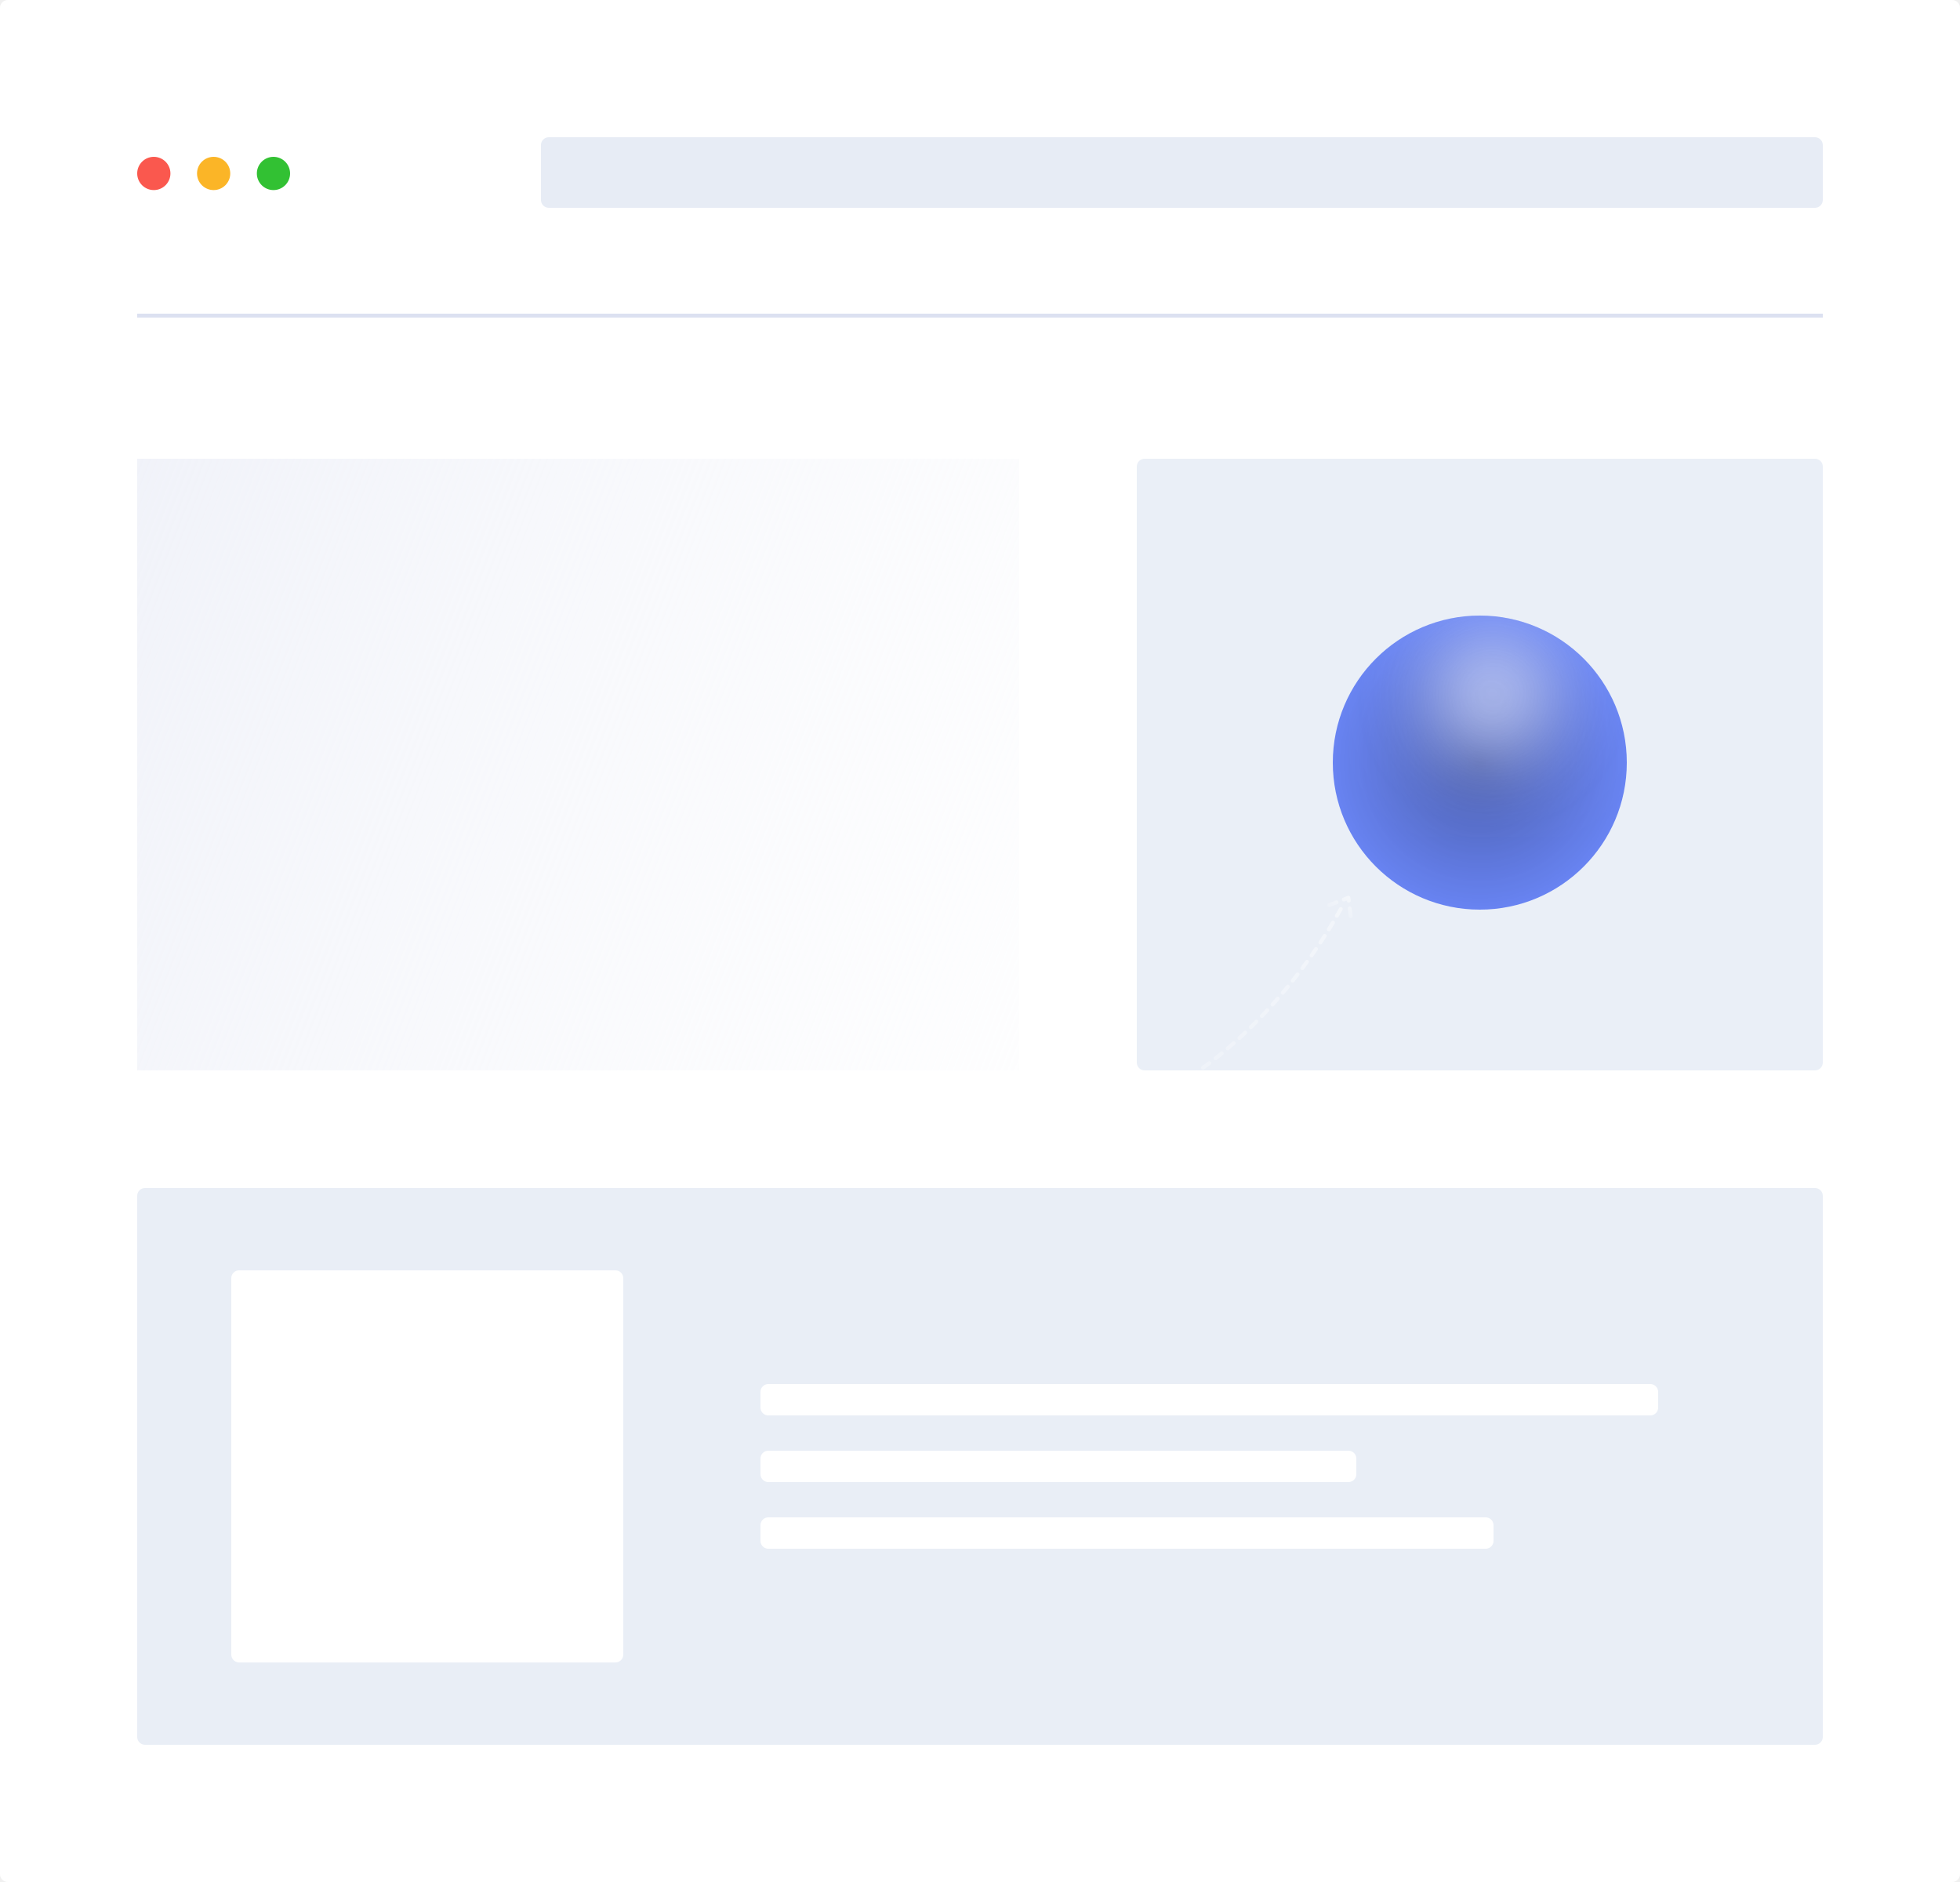
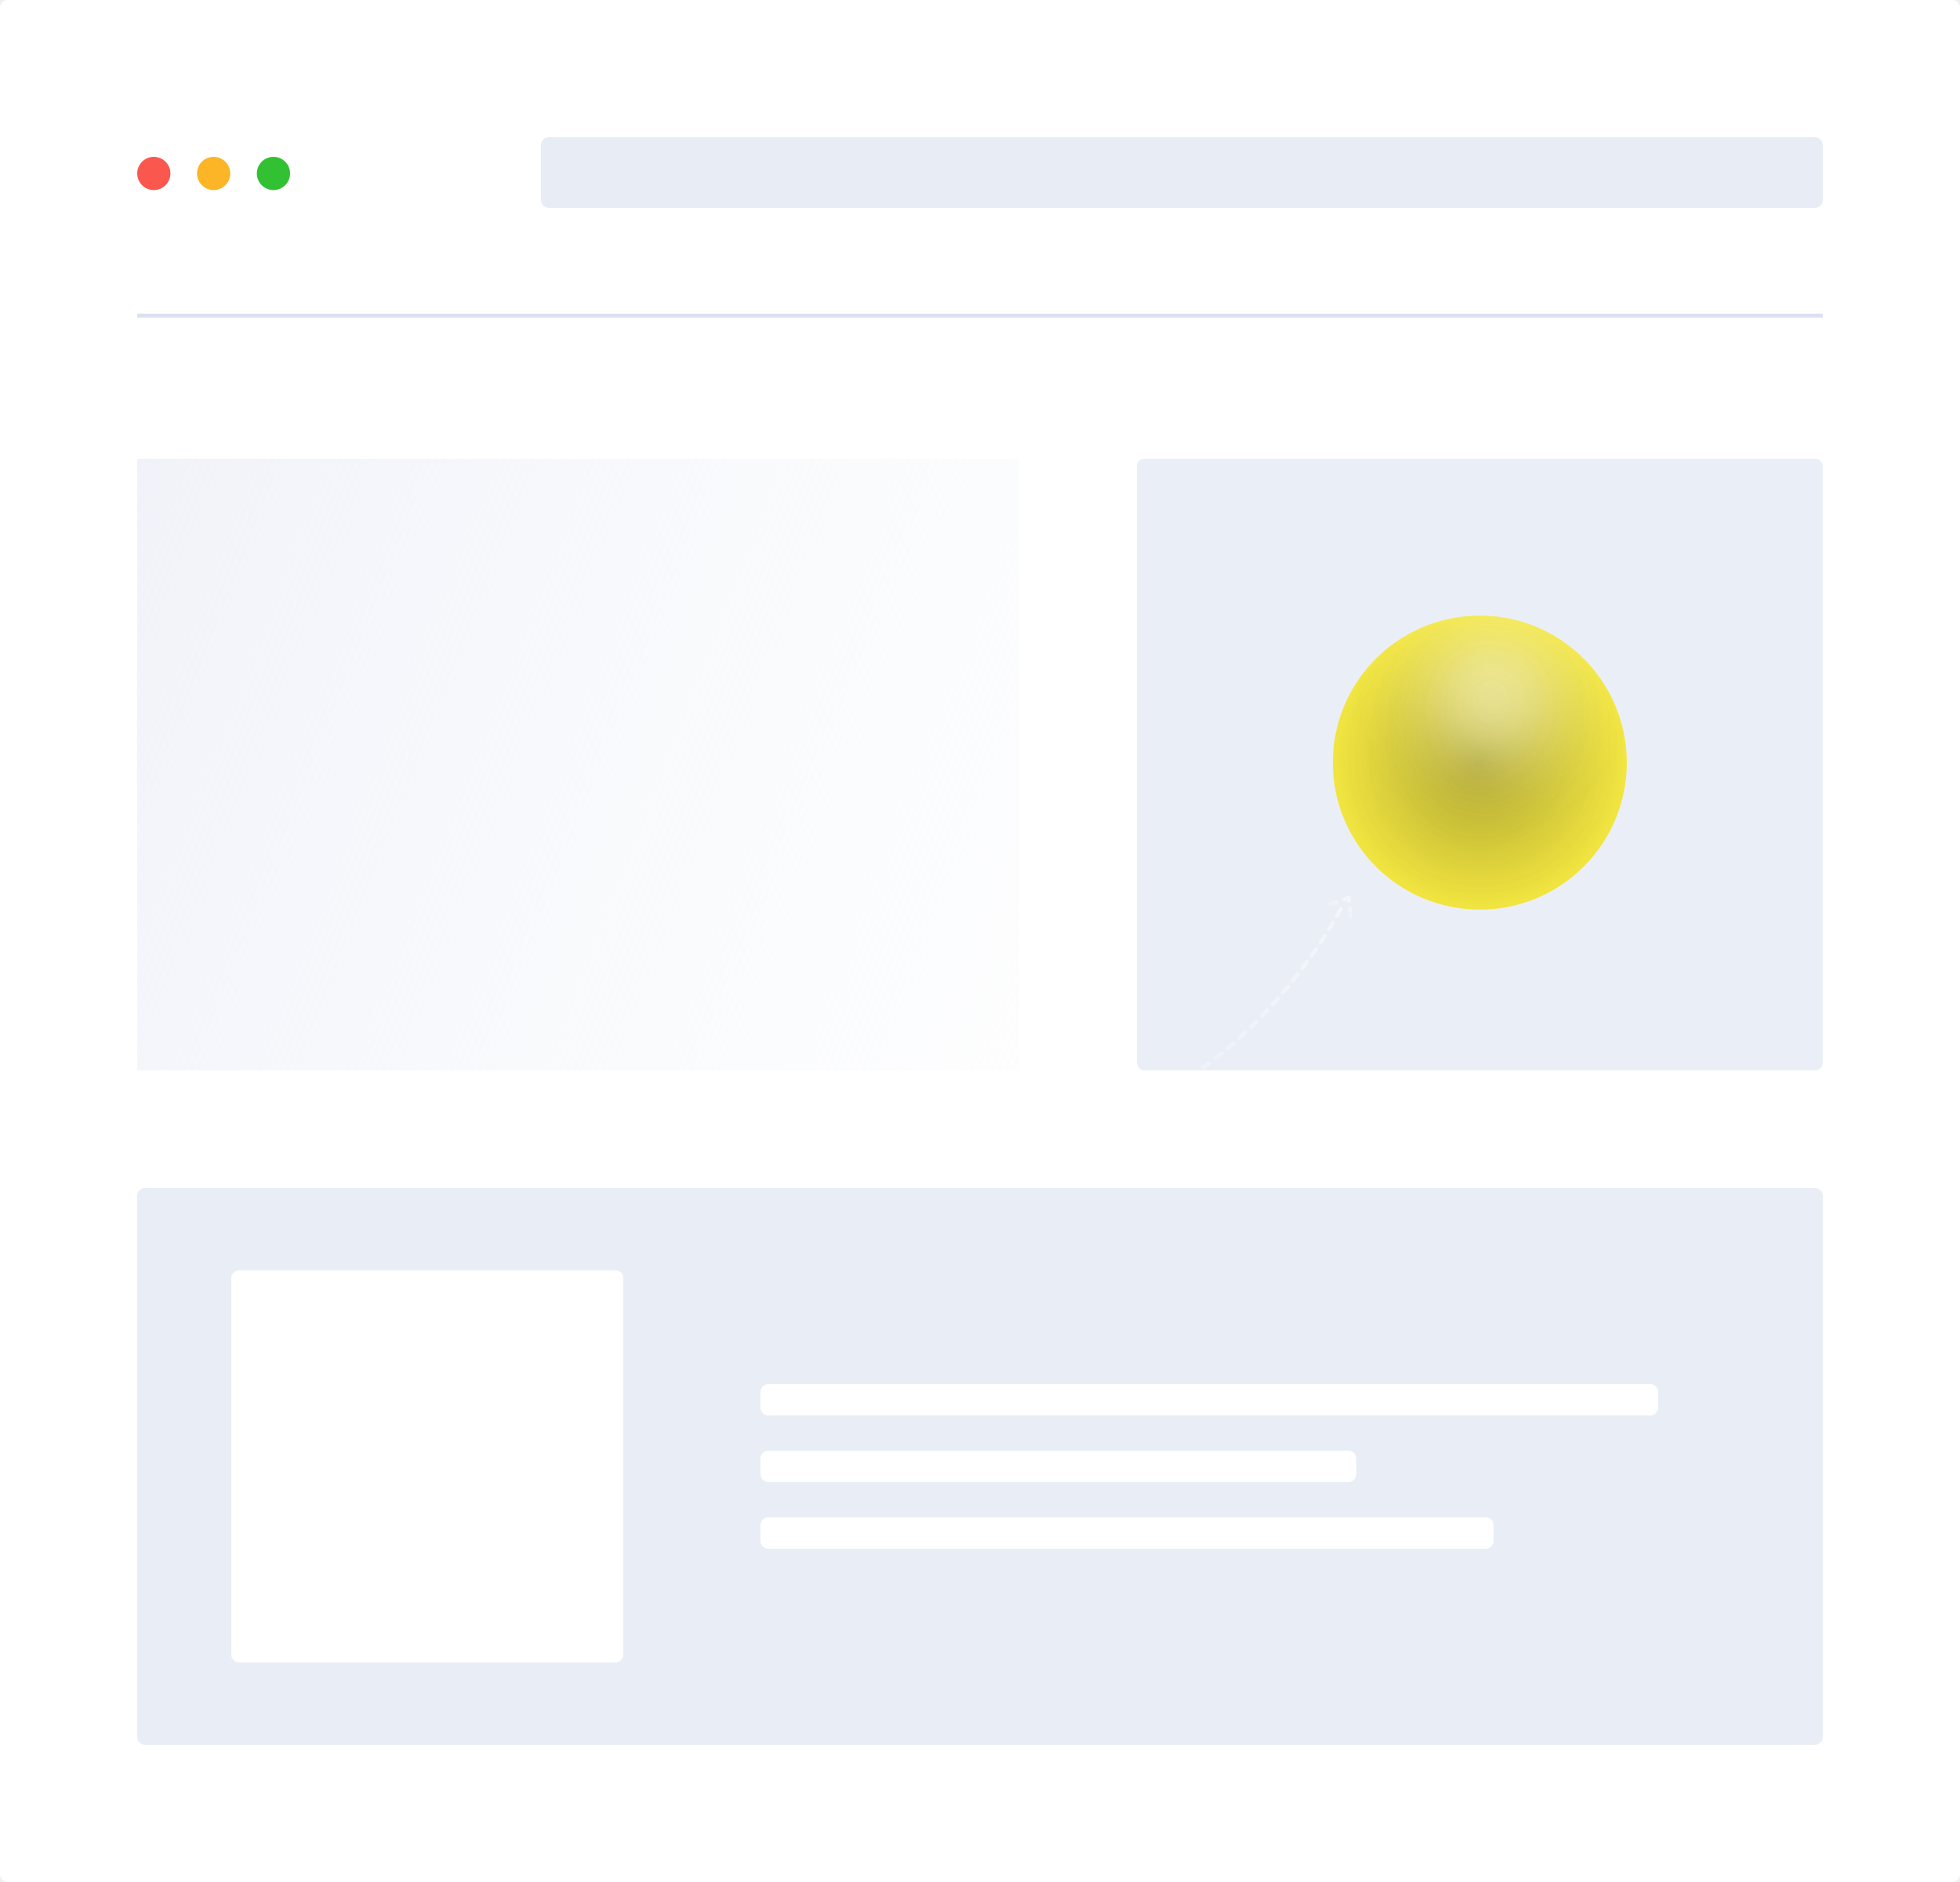
<svg xmlns="http://www.w3.org/2000/svg" width="500" height="480" viewBox="0 0 500 480" fill="none">
  <rect width="500" height="480" rx="2" fill="white" />
  <rect x="35" y="117" width="225" height="156" fill="url(#paint0_linear_1028_964)" />
  <line x1="35" y1="80.5" x2="465" y2="80.5" stroke="#DCE1F1" />
  <rect x="290" y="117" width="175" height="156" rx="2" fill="#EAEFF7" />
  <rect x="35" y="303" width="430" height="142" rx="2" fill="#E9EEF6" />
  <rect x="194" y="353" width="229" height="8" rx="2" fill="white" />
  <rect x="194" y="370" width="152" height="8" rx="2" fill="white" />
  <rect x="194" y="387" width="187" height="8" rx="2" fill="white" />
  <rect x="59" y="324" width="100" height="100" rx="2" fill="white" />
  <rect x="138" y="35" width="327" height="18" rx="2" fill="#E7ECF5" />
  <circle cx="39.239" cy="44.239" r="4.239" fill="#FA584E" />
  <circle cx="54.5" cy="44.239" r="4.239" fill="#FBB527" />
  <circle cx="69.761" cy="44.239" r="4.239" fill="#32C133" />
-   <circle opacity="0.8" cx="377.5" cy="194.5" r="37.5" fill="#4A6CF7" />
+   <circle opacity="0.8" cx="377.5" cy="194.5" r="37.5" fill="#FAE915" />
  <mask id="mask0_1028_964" style="mask-type:alpha" maskUnits="userSpaceOnUse" x="340" y="157" width="75" height="75">
-     <circle opacity="0.8" cx="377.5" cy="194.5" r="37.5" fill="#4A6CF7" />
+     <circle opacity="0.8" cx="377.5" cy="194.5" r="37.5" fill="#FAE915" />
  </mask>
  <g mask="url(#mask0_1028_964)">
    <circle opacity="0.8" cx="377.5" cy="194.5" r="37.5" fill="url(#paint1_radial_1028_964)" />
    <g opacity="0.8" filter="url(#filter0_f_1028_964)">
      <circle cx="380.809" cy="176.853" r="15.441" fill="white" />
    </g>
  </g>
  <path d="M342.034 231.847C324.964 262.749 277.939 313.186 226.394 267.718" stroke="url(#paint2_linear_1028_964)" stroke-linecap="round" stroke-linejoin="round" stroke-dasharray="2 2" />
  <path d="M339.077 230.867L343.973 228.971L344.562 233.656" stroke="url(#paint3_linear_1028_964)" stroke-linecap="round" stroke-linejoin="round" stroke-dasharray="2 2" />
  <defs>
    <filter id="filter0_f_1028_964" x="344.368" y="140.412" width="72.882" height="72.883" filterUnits="userSpaceOnUse" color-interpolation-filters="sRGB">
      <feFlood flood-opacity="0" result="BackgroundImageFix" />
      <feBlend mode="normal" in="SourceGraphic" in2="BackgroundImageFix" result="shape" />
      <feGaussianBlur stdDeviation="10.5" result="effect1_foregroundBlur_1028_964" />
    </filter>
    <linearGradient id="paint0_linear_1028_964" x1="434.5" y1="210" x2="48.223" y2="58.807" gradientUnits="userSpaceOnUse">
      <stop stop-color="white" stop-opacity="0" />
      <stop offset="1" stop-color="#F0F2F9" />
    </linearGradient>
    <radialGradient id="paint1_radial_1028_964" cx="0" cy="0" r="1" gradientUnits="userSpaceOnUse" gradientTransform="translate(377.5 194.5) rotate(90) scale(40.2574)">
      <stop stop-opacity="0.47" />
      <stop offset="1" stop-opacity="0" />
    </radialGradient>
    <linearGradient id="paint2_linear_1028_964" x1="358.554" y1="226.723" x2="242.956" y2="282.349" gradientUnits="userSpaceOnUse">
      <stop stop-color="white" stop-opacity="0.48" />
      <stop offset="1" stop-color="white" stop-opacity="0" />
    </linearGradient>
    <linearGradient id="paint3_linear_1028_964" x1="343.992" y1="228.548" x2="340.23" y2="234.571" gradientUnits="userSpaceOnUse">
      <stop stop-color="white" stop-opacity="0.48" />
      <stop offset="1" stop-color="white" stop-opacity="0" />
    </linearGradient>
  </defs>
</svg>
